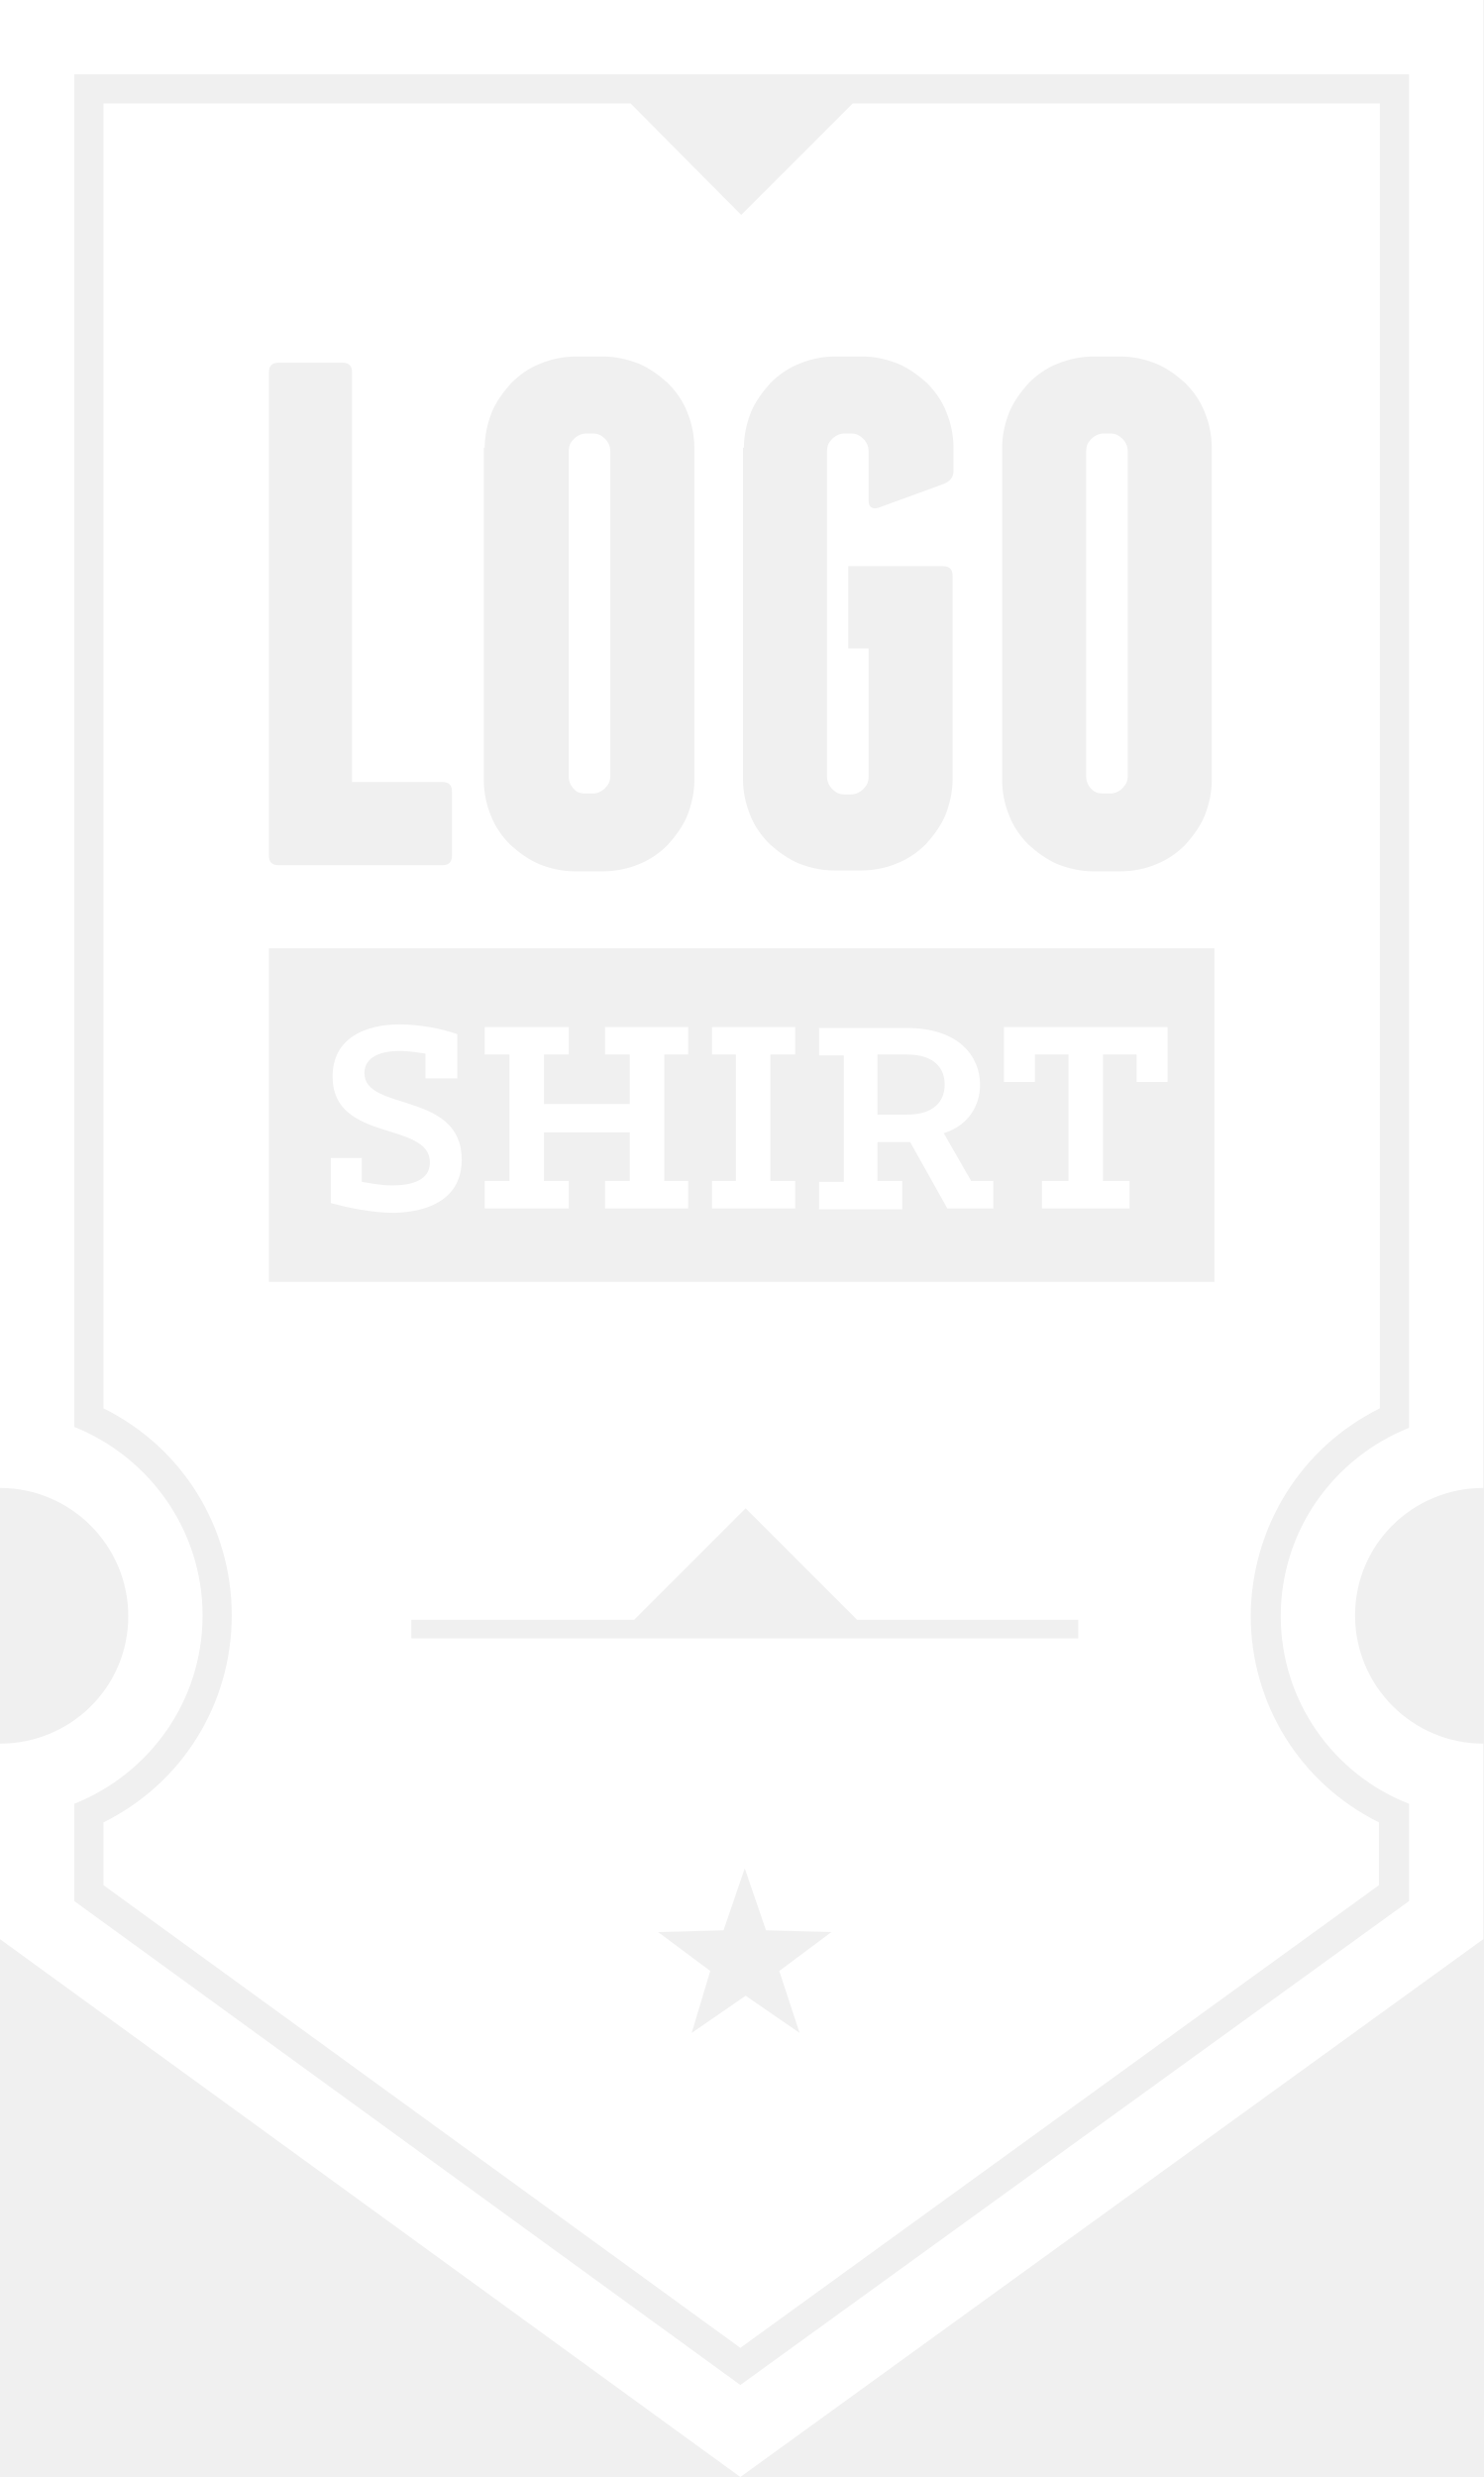
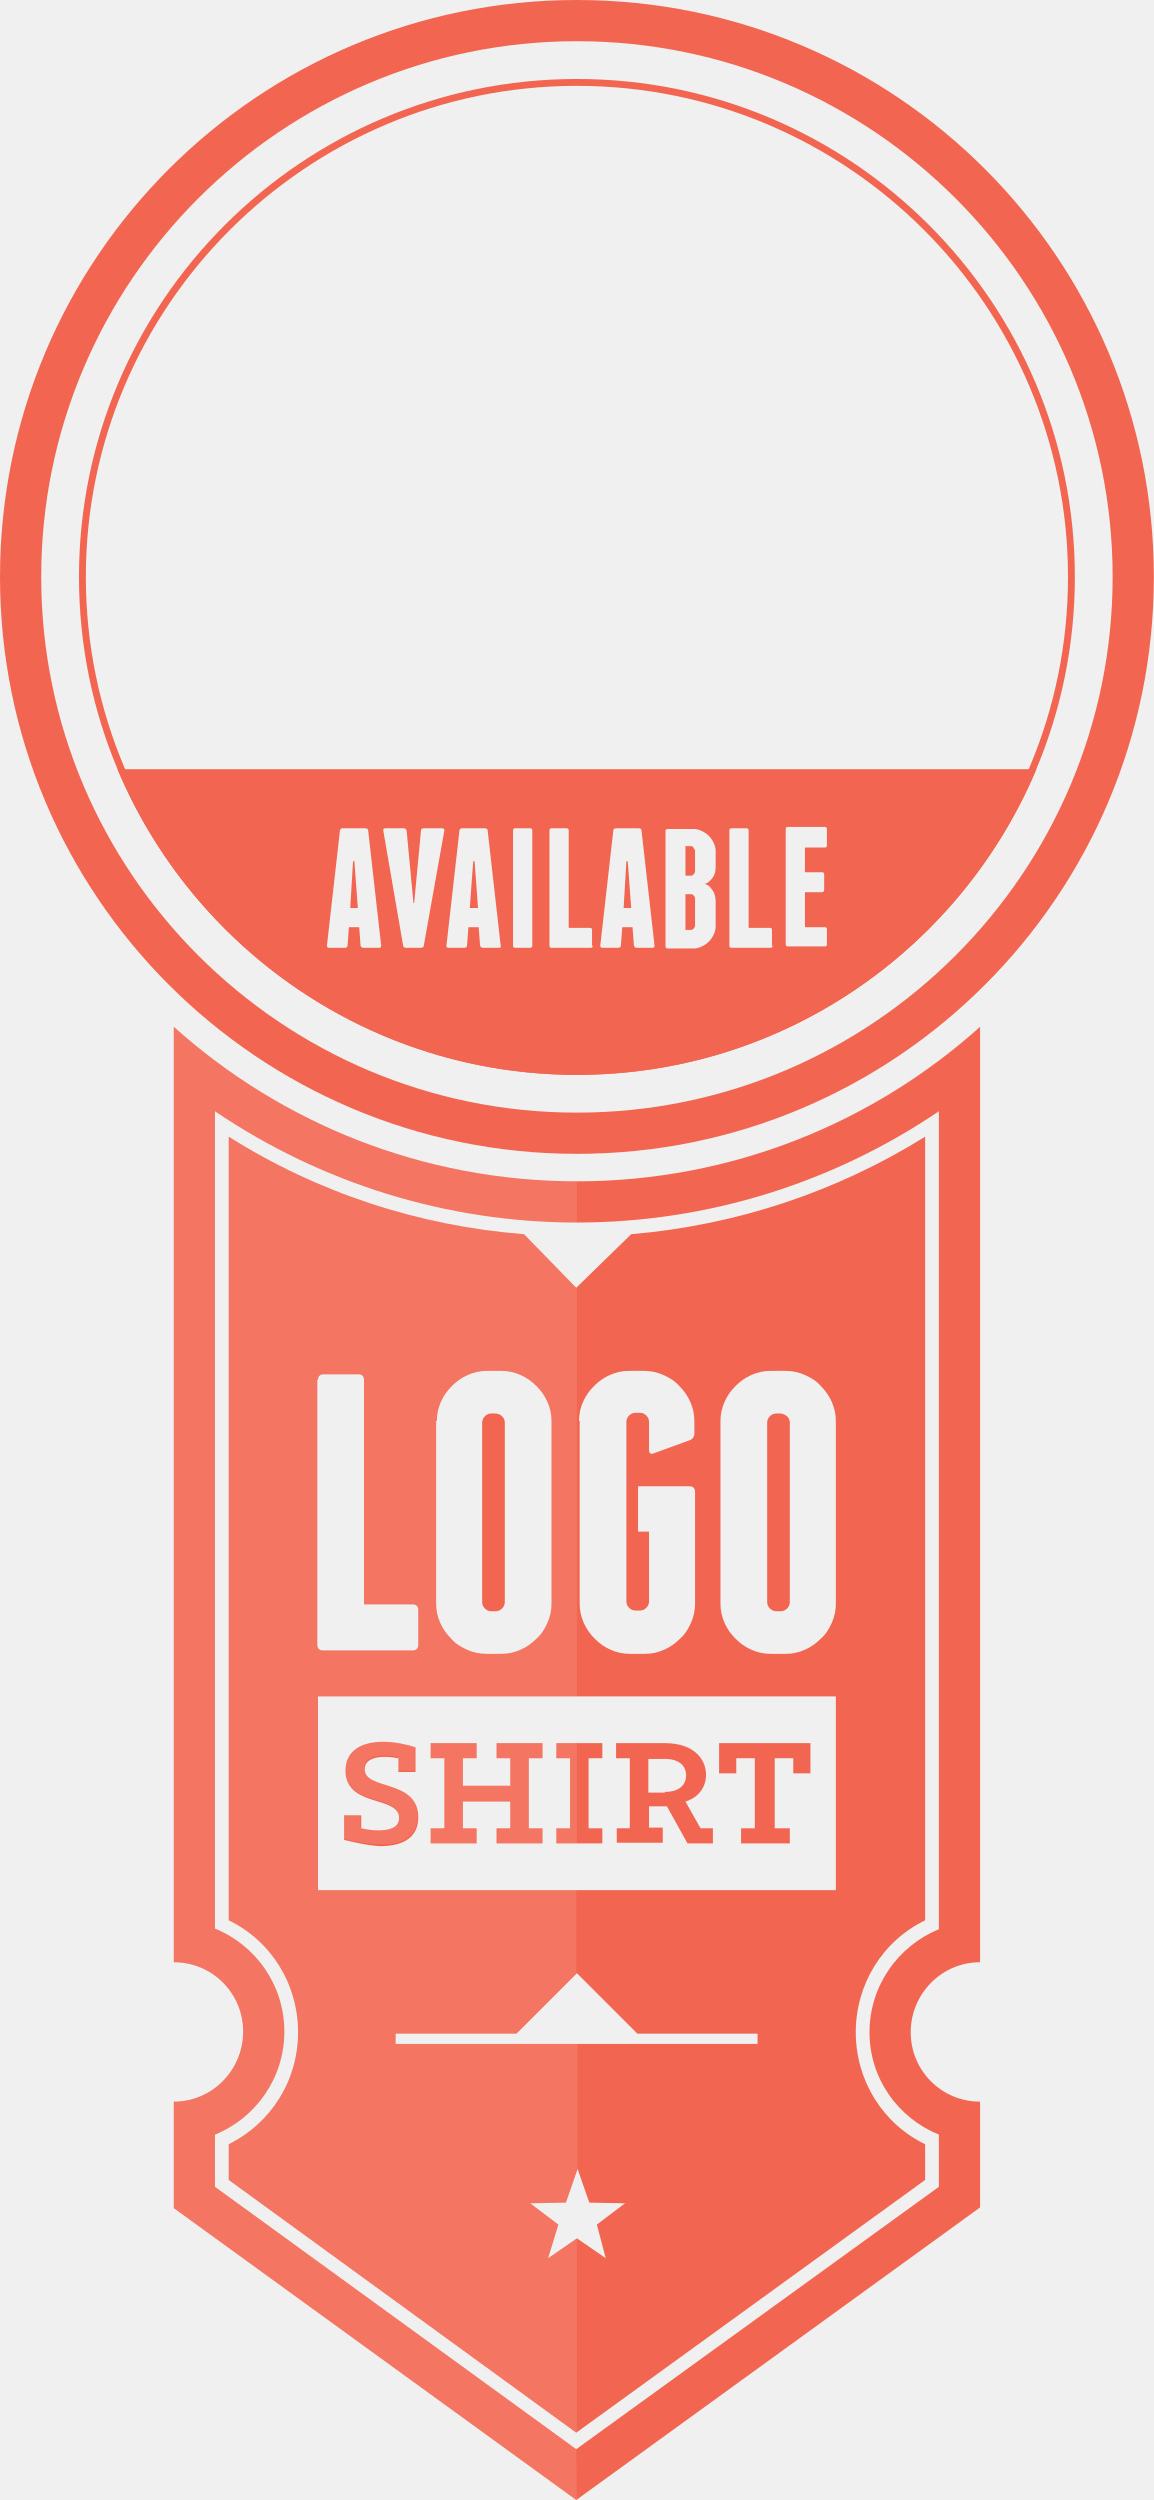
- <svg xmlns="http://www.w3.org/2000/svg" version="1.1" id="Ebene_1" x="0px" y="0px" viewBox="0 0 167.7 280" enable-background="new 0 0 167.7 280" xml:space="preserve">
+ <svg xmlns="http://www.w3.org/2000/svg" version="1.1" id="Ebene_1" x="0px" y="0px" viewBox="0 0 168 364" enable-background="new 0 0 168 364" xml:space="preserve">
  <g>
-     <path fill="#FFFFFF" d="M167.7,168.2V0H0v168.2c8,0,14.5,6.5,14.5,14.5S8,197.1,0,197.1v22.1L83.7,280l84-60.8v-22.1   c-8,0-14.5-6.5-14.5-14.5S159.7,168.2,167.7,168.2z M159.3,203.9v11l-75.6,54.7L8.4,214.9v-11c8.5-3.4,14.5-11.6,14.5-21.3   c0-9.6-6-17.9-14.5-21.3V8.4h150.9v153c-8.5,3.4-14.5,11.6-14.5,21.3C144.8,192.3,150.8,200.6,159.3,203.9z" />
+     <path fill="#F26651" d="M113.6,205.8h-0.5c-0.4,0-0.7,0.1-1,0.4c-0.3,0.3-0.4,0.6-0.4,1v26c0,0.4,0.1,0.7,0.4,1   c0.3,0.3,0.6,0.4,1,0.4h0.5c0.4,0,0.7-0.1,1-0.4c0.3-0.3,0.4-0.6,0.4-1v-26c0-0.4-0.1-0.7-0.4-1C114.3,206,114,205.8,113.6,205.8z" />
+     <path fill="#F26651" d="M72.1,205.8h-0.5c-0.4,0-0.7,0.1-1,0.4c-0.3,0.3-0.4,0.6-0.4,1v26c0,0.4,0.1,0.7,0.4,1   c0.3,0.3,0.6,0.4,1,0.4h0.5c0.4,0,0.7-0.1,1-0.4c0.3-0.3,0.4-0.6,0.4-1v-26c0-0.4-0.1-0.7-0.4-1C72.9,206,72.5,205.8,72.1,205.8z" />
    <g>
-       <polygon fill="#FFFFFF" points="117,119.2 120.8,119.2 120.8,133.5 117.8,133.5 117.8,136.6 127.7,136.6 127.7,133.5 124.7,133.5     124.7,119.2 128.5,119.2 128.5,122.3 132,122.3 132,116.1 113.5,116.1 113.5,122.3 117,122.3   " />
-       <polygon fill="#FFFFFF" points="89.9,133.5 87.1,133.5 87.1,119.2 89.9,119.2 89.9,116.1 80.5,116.1 80.5,119.2 83.2,119.2     83.2,133.5 80.5,133.5 80.5,136.6 89.9,136.6   " />
-       <path fill="#FFFFFF" d="M102,133.5h-2.8v-4.4h3.7l4.2,7.5h5.2v-3.1h-2.5l-3.1-5.4c2.8-0.9,4.1-3.1,4.1-5.5c0-3.1-2.3-6.4-8.3-6.4    h-9.9v3.1h2.8v14.3h-2.8v3.1h9.4V133.5z M99.2,119.2h3.3c3.2,0,4.3,1.6,4.3,3.4s-1.1,3.4-4.3,3.4h-3.3V119.2z" />
-       <path fill="#FFFFFF" d="M124.8,89.7h0.7c0.5,0,1-0.2,1.4-0.6c0.4-0.4,0.6-0.8,0.6-1.4V51c0-0.5-0.2-1-0.6-1.4    c-0.4-0.4-0.8-0.6-1.4-0.6h-0.7c-0.5,0-1,0.2-1.4,0.6c-0.4,0.4-0.6,0.8-0.6,1.4v36.8c0,0.5,0.2,1,0.6,1.4    C123.8,89.6,124.2,89.7,124.8,89.7z" />
-       <path fill="#FFFFFF" d="M66.3,89.7h0.7c0.5,0,1-0.2,1.4-0.6c0.4-0.4,0.6-0.8,0.6-1.4V51c0-0.5-0.2-1-0.6-1.4    c-0.4-0.4-0.8-0.6-1.4-0.6h-0.7c-0.5,0-1,0.2-1.4,0.6c-0.4,0.4-0.6,0.8-0.6,1.4v36.8c0,0.5,0.2,1,0.6,1.4    C65.2,89.6,65.7,89.7,66.3,89.7z" />
-       <path fill="#FFFFFF" d="M52.2,131.1c0-7.8-11-5.4-11-9.8c0-1.9,2-2.5,4-2.5c1.1,0,2.2,0.2,2.9,0.3v2.8h3.6v-5    c-1.7-0.6-4.2-1.1-6.5-1.1c-4,0-7.6,1.6-7.6,5.9c0,7.5,11,5,11,9.7c0,2-2,2.6-4.2,2.6c-1.5,0-2.8-0.3-3.5-0.4v-2.7h-3.5v5.1    c1.9,0.5,4.6,1.1,7.2,1.1C48.5,137,52.2,135.5,52.2,131.1z" />
-       <path fill="#FFFFFF" d="M156,159.2V11.7H96.4L83.8,24.3L71.3,11.7H11.7v147.5c8.9,4.4,14.5,13.4,14.5,23.4c0,10-5.6,19-14.5,23.4    v7.1l72,52.3l72.2-52.3v-7.1c-8.9-4.4-14.5-13.4-14.5-23.4C141.5,172.6,147.1,163.6,156,159.2z M113.3,50.6c0-1.4,0.3-2.7,0.8-4    c0.5-1.2,1.3-2.3,2.2-3.3c0.9-0.9,2-1.7,3.3-2.2c1.2-0.5,2.6-0.8,4-0.8h3.1c1.4,0,2.7,0.3,4,0.8c1.2,0.5,2.3,1.3,3.3,2.2    c0.9,0.9,1.7,2,2.2,3.3c0.5,1.2,0.8,2.6,0.8,4v37.6c0,1.4-0.3,2.7-0.8,4c-0.5,1.2-1.3,2.3-2.2,3.3c-0.9,0.9-2,1.7-3.3,2.2    c-1.2,0.5-2.6,0.8-4,0.8h-3.1c-1.4,0-2.7-0.3-4-0.8c-1.2-0.5-2.3-1.3-3.3-2.2c-0.9-0.9-1.7-2-2.2-3.3c-0.5-1.2-0.8-2.6-0.8-4V50.6    z M84.1,50.6c0-1.4,0.3-2.7,0.8-4c0.5-1.2,1.3-2.3,2.2-3.3c0.9-0.9,2-1.7,3.3-2.2c1.2-0.5,2.6-0.8,4-0.8h3.1c1.4,0,2.7,0.3,4,0.8    c1.2,0.5,2.3,1.3,3.3,2.2c0.9,0.9,1.7,2,2.2,3.3c0.5,1.2,0.8,2.6,0.8,4v2.6c0,0.8-0.4,1.2-1.1,1.5l-7.4,2.7    c-0.7,0.2-1.1-0.1-1.1-0.8V51c0-0.5-0.2-1-0.6-1.4c-0.4-0.4-0.8-0.6-1.4-0.6h-0.7c-0.5,0-1,0.2-1.4,0.6c-0.4,0.4-0.6,0.8-0.6,1.4    v36.8c0,0.5,0.2,1,0.6,1.4c0.4,0.4,0.8,0.6,1.4,0.6h0.7c0.5,0,1-0.2,1.4-0.6c0.4-0.4,0.6-0.8,0.6-1.4V73.3h-2.3v-9.3h10.7    c0.8,0,1.1,0.4,1.1,1.1v23c0,1.4-0.3,2.7-0.8,4c-0.5,1.2-1.3,2.3-2.2,3.3c-0.9,0.9-2,1.7-3.3,2.2c-1.2,0.5-2.6,0.8-4,0.8h-3.1    c-1.4,0-2.7-0.3-4-0.8c-1.2-0.5-2.3-1.3-3.3-2.2c-0.9-0.9-1.7-2-2.2-3.3c-0.5-1.2-0.8-2.6-0.8-4V50.6z M54.8,50.6    c0-1.4,0.3-2.7,0.8-4c0.5-1.2,1.3-2.3,2.2-3.3c0.9-0.9,2-1.7,3.3-2.2c1.2-0.5,2.6-0.8,4-0.8h3.1c1.4,0,2.7,0.3,4,0.8    c1.2,0.5,2.3,1.3,3.3,2.2c0.9,0.9,1.7,2,2.2,3.3c0.5,1.2,0.8,2.6,0.8,4v37.6c0,1.4-0.3,2.7-0.8,4c-0.5,1.2-1.3,2.3-2.2,3.3    c-0.9,0.9-2,1.7-3.3,2.2c-1.2,0.5-2.6,0.8-4,0.8H65c-1.4,0-2.7-0.3-4-0.8c-1.2-0.5-2.3-1.3-3.3-2.2c-0.9-0.9-1.7-2-2.2-3.3    c-0.5-1.2-0.8-2.6-0.8-4V50.6z M30.4,42.1c0-0.8,0.4-1.1,1.1-1.1h7.2c0.8,0,1.1,0.4,1.1,1.1v46.3H50c0.8,0,1.1,0.4,1.1,1.1v7.2    c0,0.8-0.4,1.1-1.1,1.1H39h-0.2h-0.1h-7.2c-0.8,0-1.1-0.4-1.1-1.1V42.1z M90.4,229.8l-6.1-4.2l-6.1,4.2l2.1-7l-5.9-4.4l7.4-0.2    l2.4-7l2.4,7l7.4,0.2l-5.9,4.4L90.4,229.8z M121.8,185.2H46.5v-2.1h25.2l12.6-12.6l12.6,12.6h25V185.2z M137.3,144.9H30.4v-37.7    h106.9V144.9z" />
-       <polygon fill="#FFFFFF" points="64.3,133.5 61.5,133.5 61.5,128 71.2,128 71.2,133.5 68.4,133.5 68.4,136.6 77.8,136.6     77.8,133.5 75.1,133.5 75.1,119.2 77.8,119.2 77.8,116.1 68.4,116.1 68.4,119.2 71.2,119.2 71.2,124.8 61.5,124.8 61.5,119.2     64.3,119.2 64.3,116.1 54.8,116.1 54.8,119.2 57.6,119.2 57.6,133.5 54.8,133.5 54.8,136.6 64.3,136.6   " />
+       <path fill="#F26651" d="M84,6c43,0,78,35,78,78s-35,78-78,78S6,127,6,84S41,6,84,6 M84,0C37.6,0,0,37.6,0,84s37.6,84,84,84    s84-37.6,84-84S130.4,0,84,0L84,0z" />
+     </g>
+     <g>
+       <path fill="#F26651" d="M142.7,285.7V149.5c-15.6,14-36.2,22.5-58.7,22.5s-43.1-8.5-58.7-22.5v136.2c5.6,0,10.1,4.5,10.1,10.1    S30.9,306,25.3,306v15.5L83.9,364l58.8-42.6V306c-5.6,0-10.1-4.5-10.1-10.1S137.1,285.7,142.7,285.7z M136.7,310.8v7.6l-52.8,38.2    l-52.6-38.2v-7.6c5.9-2.4,10.1-8.2,10.1-15s-4.2-12.6-10.1-15V161.8C46.8,172.3,65.1,178,84,178s37.2-5.7,52.7-16.2v119.1    c-5.9,2.4-10.1,8.2-10.1,15S130.8,308.4,136.7,310.8z" />
+       <g>
+         <path fill="#F26651" d="M50.1,267.9v-3.6h2.5v1.9c0.5,0.1,1.4,0.3,2.5,0.3c1.6,0,3-0.4,3-1.8c0-3.3-7.8-1.5-7.8-6.9     c0-3.1,2.6-4.2,5.5-4.2c1.7,0,3.5,0.4,4.7,0.8v3.6h-2.5v-2c-0.5-0.1-1.3-0.2-2-0.2c-1.4,0-2.9,0.4-2.9,1.8c0,3.1,7.8,1.4,7.8,7     c0,3.2-2.6,4.2-5.5,4.2C53.3,268.7,51.5,268.2,50.1,267.9z" />
+         <path fill="#F26651" d="M62.7,266.2h2V256h-2v-2.2h6.7v2.2h-2v4h6.9v-4h-2v-2.2h6.7v2.2h-2v10.2h2v2.2h-6.7v-2.2h2v-3.9h-6.9v3.9     h2v2.2h-6.7V266.2z" />
+         <path fill="#F26651" d="M81,266.2h2V256h-2v-2.2h6.7v2.2h-2v10.2h2v2.2H81V266.2z" />
+         <path fill="#F26651" d="M89.7,266.2h2V256h-2v-2.2h7.1c4.3,0,6,2.4,6,4.6c0,1.7-1,3.3-3,3.9l2.2,3.9h1.8v2.2h-3.7l-3-5.4h-2.6     v3.1h2v2.2h-6.7V266.2z M96.8,260.9c2.3,0,3.1-1.2,3.1-2.4s-0.8-2.4-3.1-2.4h-2.4v4.9H96.8z" />
+         <path fill="#F26651" d="M107.7,266.2h2.2V256h-2.7v2.2h-2.5v-4.4h13.3v4.4h-2.5V256h-2.7v10.2h2.2v2.2h-7.1V266.2z" />
+       </g>
+       <path fill="#F26651" d="M134.7,279.6V165.5c-13,8.1-27.6,12.9-42.8,14.2l-8,7.8l-7.6-7.8c-15.3-1.2-30-6-43-14.2v114.1    c6.2,3,10.1,9.3,10.1,16.3s-3.9,13.2-10.1,16.3v5.2l50.6,36.8l50.8-36.8v-5.2c-6.2-3-10.1-9.3-10.1-16.3S128.5,282.6,134.7,279.6z     M84.3,206.9c0-1,0.2-1.9,0.6-2.8c0.4-0.9,0.9-1.6,1.6-2.3c0.7-0.7,1.4-1.2,2.3-1.6c0.9-0.4,1.8-0.6,2.8-0.6h2.2    c1,0,1.9,0.2,2.8,0.6c0.9,0.4,1.7,0.9,2.3,1.6c0.7,0.7,1.2,1.4,1.6,2.3c0.4,0.9,0.6,1.8,0.6,2.8v1.8c0,0.5-0.3,0.9-0.7,1l-5.2,1.9    c-0.5,0.2-0.7,0-0.7-0.6v-3.9c0-0.4-0.1-0.7-0.4-1c-0.3-0.3-0.6-0.4-1-0.4h-0.5c-0.4,0-0.7,0.1-1,0.4c-0.3,0.3-0.4,0.6-0.4,1v26    c0,0.4,0.1,0.7,0.4,1c0.3,0.3,0.6,0.4,1,0.4h0.5c0.4,0,0.7-0.1,1-0.4c0.3-0.3,0.4-0.6,0.4-1V223h-1.6v-6.6h7.5    c0.5,0,0.8,0.3,0.8,0.8v16.3c0,1-0.2,1.9-0.6,2.8c-0.4,0.9-0.9,1.7-1.6,2.3c-0.7,0.7-1.4,1.2-2.3,1.6s-1.8,0.6-2.8,0.6h-2.2    c-1,0-1.9-0.2-2.8-0.6s-1.6-0.9-2.3-1.6c-0.7-0.7-1.2-1.4-1.6-2.3c-0.4-0.9-0.6-1.8-0.6-2.8V206.9z M63.6,206.9    c0-1,0.2-1.9,0.6-2.8c0.4-0.9,0.9-1.6,1.6-2.3c0.7-0.7,1.4-1.2,2.3-1.6c0.9-0.4,1.8-0.6,2.8-0.6H73c1,0,1.9,0.2,2.8,0.6    c0.9,0.4,1.6,0.9,2.3,1.6c0.7,0.7,1.2,1.4,1.6,2.3c0.4,0.9,0.6,1.8,0.6,2.8v26.6c0,1-0.2,1.9-0.6,2.8c-0.4,0.9-0.9,1.7-1.6,2.3    c-0.7,0.7-1.4,1.2-2.3,1.6c-0.9,0.4-1.8,0.6-2.8,0.6h-2.2c-1,0-1.9-0.2-2.8-0.6s-1.7-0.9-2.3-1.6c-0.7-0.7-1.2-1.4-1.6-2.3    c-0.4-0.9-0.6-1.8-0.6-2.8V206.9z M46.3,200.9c0-0.5,0.3-0.8,0.8-0.8h5.1c0.5,0,0.8,0.3,0.8,0.8v32.7h7.1c0.5,0,0.8,0.3,0.8,0.8    v5.1c0,0.5-0.3,0.8-0.8,0.8h-7.8h-0.1h-0.1h-5.1c-0.5,0-0.8-0.3-0.8-0.8V200.9z M88.2,328.8l-4.2-2.9l-4.2,2.9l1.5-4.9l-4.1-3.1    l5.2-0.1l1.7-4.9l1.7,4.9l5.2,0.1l-4.1,3.1L88.2,328.8z M110.4,297.6H57.6v-1.5h17.6l8.8-8.8l8.8,8.8h17.5V297.6z M121.7,275.2    H46.3V247h75.4V275.2z M121.7,233.5c0,1-0.2,1.9-0.6,2.8c-0.4,0.9-0.9,1.7-1.6,2.3c-0.7,0.7-1.4,1.2-2.3,1.6s-1.8,0.6-2.8,0.6    h-2.2c-1,0-1.9-0.2-2.8-0.6s-1.6-0.9-2.3-1.6c-0.7-0.7-1.2-1.4-1.6-2.3c-0.4-0.9-0.6-1.8-0.6-2.8v-26.6c0-1,0.2-1.9,0.6-2.8    c0.4-0.9,0.9-1.6,1.6-2.3c0.7-0.7,1.4-1.2,2.3-1.6c0.9-0.4,1.8-0.6,2.8-0.6h2.2c1,0,1.9,0.2,2.8,0.6c0.9,0.4,1.7,0.9,2.3,1.6    c0.7,0.7,1.2,1.4,1.6,2.3c0.4,0.9,0.6,1.8,0.6,2.8V233.5z" />
+     </g>
+     <polygon fill="none" points="84,325.9 88.2,328.8 86.7,323.9 90.8,320.8 85.7,320.7 84,315.8 84,315.8 84,325.9  " />
+     <path opacity="0.1" fill="#FFFFFF" d="M83.9,356.6l-52.6-38.2v-7.6c5.9-2.4,10.1-8.2,10.1-15s-4.2-12.6-10.1-15V161.8   C46.8,172.3,65.1,178,84,178v-6c-22.5,0-43.1-8.5-58.7-22.5v136.2c5.6,0,10.1,4.5,10.1,10.1S30.9,306,25.3,306v15.5L83.9,364   l0.1-0.1L83.9,356.6L83.9,356.6z" />
+     <path opacity="0.1" fill="#FFFFFF" d="M60.8,264.4c0-5.6-7.8-3.9-7.8-7c0-1.3,1.4-1.8,2.9-1.8c0.8,0,1.6,0.1,2,0.2v2h2.5v-3.6   c-1.2-0.4-3-0.8-4.7-0.8c-2.9,0-5.5,1.2-5.5,4.2c0,5.4,7.8,3.6,7.8,6.9c0,1.4-1.5,1.8-3,1.8c-1.1,0-2-0.2-2.5-0.3v-1.9h-2.5v3.6   c1.4,0.4,3.3,0.8,5.2,0.8C58.2,268.7,60.8,267.6,60.8,264.4z" />
+     <polygon opacity="0.1" fill="#FFFFFF" points="69.4,266.2 67.4,266.2 67.4,262.2 74.4,262.2 74.4,266.2 72.4,266.2 72.4,268.4    79.1,268.4 79.1,266.2 77.2,266.2 77.2,256 79.1,256 79.1,253.8 72.4,253.8 72.4,256 74.4,256 74.4,259.9 67.4,259.9 67.4,256    69.4,256 69.4,253.8 62.7,253.8 62.7,256 64.7,256 64.7,266.2 62.7,266.2 62.7,268.4 69.4,268.4  " />
+     <polygon opacity="0.1" fill="#FFFFFF" points="81,253.8 81,256 83,256 83,266.2 81,266.2 81,268.4 84,268.4 84,253.8  " />
+     <path opacity="0.1" fill="#FFFFFF" d="M79.8,328.8l1.5-4.9l-4.1-3.1l5.2-0.1l1.7-4.9v-18.2H57.6v-1.5h17.6l8.7-8.7v-12.3H46.3V247   H84v-59.6l-0.1,0.1l-7.6-7.8c-15.3-1.2-30-6-43-14.2v114.1c6.2,3,10.1,9.3,10.1,16.3s-3.9,13.2-10.1,16.3v5.2l50.6,36.8l0.1-0.1   v-28.2L79.8,328.8z M63.6,206.9c0-1,0.2-1.9,0.6-2.8c0.4-0.9,0.9-1.6,1.6-2.3c0.7-0.7,1.4-1.2,2.3-1.6c0.9-0.4,1.8-0.6,2.8-0.6H73   c1,0,1.9,0.2,2.8,0.6c0.9,0.4,1.6,0.9,2.3,1.6c0.7,0.7,1.2,1.4,1.6,2.3c0.4,0.9,0.6,1.8,0.6,2.8v26.6c0,1-0.2,1.9-0.6,2.8   c-0.4,0.9-0.9,1.7-1.6,2.3c-0.7,0.7-1.4,1.2-2.3,1.6c-0.9,0.4-1.8,0.6-2.8,0.6h-2.2c-1,0-1.9-0.2-2.8-0.6s-1.7-0.9-2.3-1.6   c-0.7-0.7-1.2-1.4-1.6-2.3c-0.4-0.9-0.6-1.8-0.6-2.8V206.9z M46.3,200.9c0-0.5,0.3-0.8,0.8-0.8h5.1c0.5,0,0.8,0.3,0.8,0.8v32.7h7.1   c0.5,0,0.8,0.3,0.8,0.8v5.1c0,0.5-0.3,0.8-0.8,0.8h-7.8h-0.1h-0.1h-5.1c-0.5,0-0.8-0.3-0.8-0.8V200.9z" />
+     <g>
+       <g>
+         <path fill="#F26651" d="M100.6,123.2h-0.8v4.3h0.8c0.2,0,0.3-0.1,0.4-0.2c0.1-0.1,0.2-0.3,0.2-0.4v-3c0-0.2-0.1-0.3-0.2-0.4     C100.9,123.2,100.8,123.2,100.6,123.2z" />
+         <polygon fill="#F26651" points="68.9,125.4 68.4,132.2 69.6,132.2 69.1,125.4    " />
+         <path fill="#F26651" d="M100.6,130.2h-0.8v5.2h0.8c0.2,0,0.3-0.1,0.4-0.2c0.1-0.1,0.2-0.3,0.2-0.4v-4c0-0.2-0.1-0.3-0.2-0.4     C100.9,130.2,100.8,130.2,100.6,130.2z" />
+         <polygon fill="#F26651" points="91.2,125.4 90.8,132.2 91.9,132.2 91.4,125.4    " />
+         <path fill="#F26651" d="M17.1,112c11,26.1,36.8,44.5,66.9,44.5s55.9-18.4,66.9-44.5H17.1z M55.2,138h-2.3c-0.2,0-0.3-0.1-0.4-0.3     l-0.2-2.7h-1.5l-0.2,2.7c0,0.2-0.2,0.3-0.4,0.3h-2.3c-0.2,0-0.3-0.1-0.3-0.3l1.9-16.8c0-0.2,0.2-0.3,0.4-0.3h3.3     c0.2,0,0.4,0.1,0.4,0.3l1.9,16.8C55.5,137.9,55.4,138,55.2,138z M61.7,137.7c0,0.2-0.2,0.3-0.4,0.3h-2.2c-0.2,0-0.4-0.1-0.4-0.3     l-2.9-16.8c0-0.2,0.1-0.3,0.3-0.3h2.7c0.2,0,0.3,0.1,0.4,0.3l1,10.6h0.1l1-10.6c0-0.2,0.2-0.3,0.4-0.3h2.7c0.2,0,0.3,0.1,0.3,0.3     L61.7,137.7z M72.6,138h-2.3c-0.2,0-0.3-0.1-0.4-0.3l-0.2-2.7h-1.5l-0.2,2.7c0,0.2-0.2,0.3-0.4,0.3h-2.3c-0.2,0-0.3-0.1-0.3-0.3     l1.9-16.8c0-0.2,0.2-0.3,0.4-0.3h3.3c0.2,0,0.4,0.1,0.4,0.3l1.9,16.8C73,137.9,72.9,138,72.6,138z M77.5,137.7     c0,0.2-0.1,0.3-0.3,0.3h-2.2c-0.2,0-0.3-0.1-0.3-0.3v-16.8c0-0.2,0.1-0.3,0.3-0.3h2.2c0.2,0,0.3,0.1,0.3,0.3V137.7z M86.3,137.7     c0,0.2-0.1,0.3-0.3,0.3h-3.4h-0.1h0h-2.2c-0.2,0-0.3-0.1-0.3-0.3v-16.8c0-0.2,0.1-0.3,0.3-0.3h2.2c0.2,0,0.3,0.1,0.3,0.3v14.2     h3.1c0.2,0,0.3,0.1,0.3,0.3V137.7z M95,138h-2.3c-0.2,0-0.3-0.1-0.4-0.3l-0.2-2.7h-1.5l-0.2,2.7c0,0.2-0.2,0.3-0.4,0.3h-2.3     c-0.2,0-0.3-0.1-0.3-0.3l1.9-16.8c0-0.2,0.2-0.3,0.4-0.3H93c0.2,0,0.4,0.1,0.4,0.3l1.9,16.8C95.3,137.9,95.2,138,95,138z      M104.2,126.2c0,0.8-0.2,1.4-0.7,1.9c-0.3,0.3-0.5,0.5-0.9,0.6c0.4,0.1,0.7,0.3,0.9,0.6s0.4,0.5,0.5,0.8c0.1,0.3,0.2,0.7,0.2,1.1     v3.7c0,0.4-0.1,0.8-0.3,1.2c-0.2,0.4-0.4,0.7-0.7,1c-0.3,0.3-0.6,0.5-1,0.7c-0.4,0.2-0.8,0.3-1.2,0.3h-3.8     c-0.2,0-0.3-0.1-0.3-0.3v-16.8c0-0.2,0.1-0.3,0.3-0.3h3.8c0.4,0,0.8,0.1,1.2,0.3c0.4,0.2,0.7,0.4,1,0.7c0.3,0.3,0.5,0.6,0.7,1     c0.2,0.4,0.3,0.8,0.3,1.2V126.2z M112.5,137.7c0,0.2-0.1,0.3-0.3,0.3h-3.4h-0.1h0h-2.2c-0.2,0-0.3-0.1-0.3-0.3v-16.8     c0-0.2,0.1-0.3,0.3-0.3h2.2c0.2,0,0.3,0.1,0.3,0.3v14.2h3.1c0.2,0,0.3,0.1,0.3,0.3V137.7z M120.4,123.1c0,0.2-0.1,0.3-0.3,0.3     h-2.9v3.6h2.5c0.2,0,0.3,0.1,0.3,0.3v2.2c0,0.2-0.1,0.4-0.3,0.4h-2.5v5.1h2.9c0.2,0,0.3,0.1,0.3,0.3v2.2c0,0.2-0.1,0.3-0.3,0.3     h-5.4c-0.2,0-0.3-0.1-0.3-0.3v-16.8c0-0.2,0.1-0.3,0.3-0.3h5.4c0.2,0,0.3,0.1,0.3,0.3V123.1z" />
+         <polygon fill="#F26651" points="51.4,125.4 51,132.2 52.1,132.2 51.6,125.4    " />
+       </g>
+       <g>
+         <path fill="#F26651" d="M84,12.5c39.4,0,71.5,32.1,71.5,71.5s-32.1,71.5-71.5,71.5S12.5,123.4,12.5,84S44.6,12.5,84,12.5      M84,11.5C44,11.5,11.5,44,11.5,84c0,40,32.5,72.5,72.5,72.5S156.5,124,156.5,84C156.5,44,124,11.5,84,11.5L84,11.5z" />
+       </g>
    </g>
  </g>
</svg>
